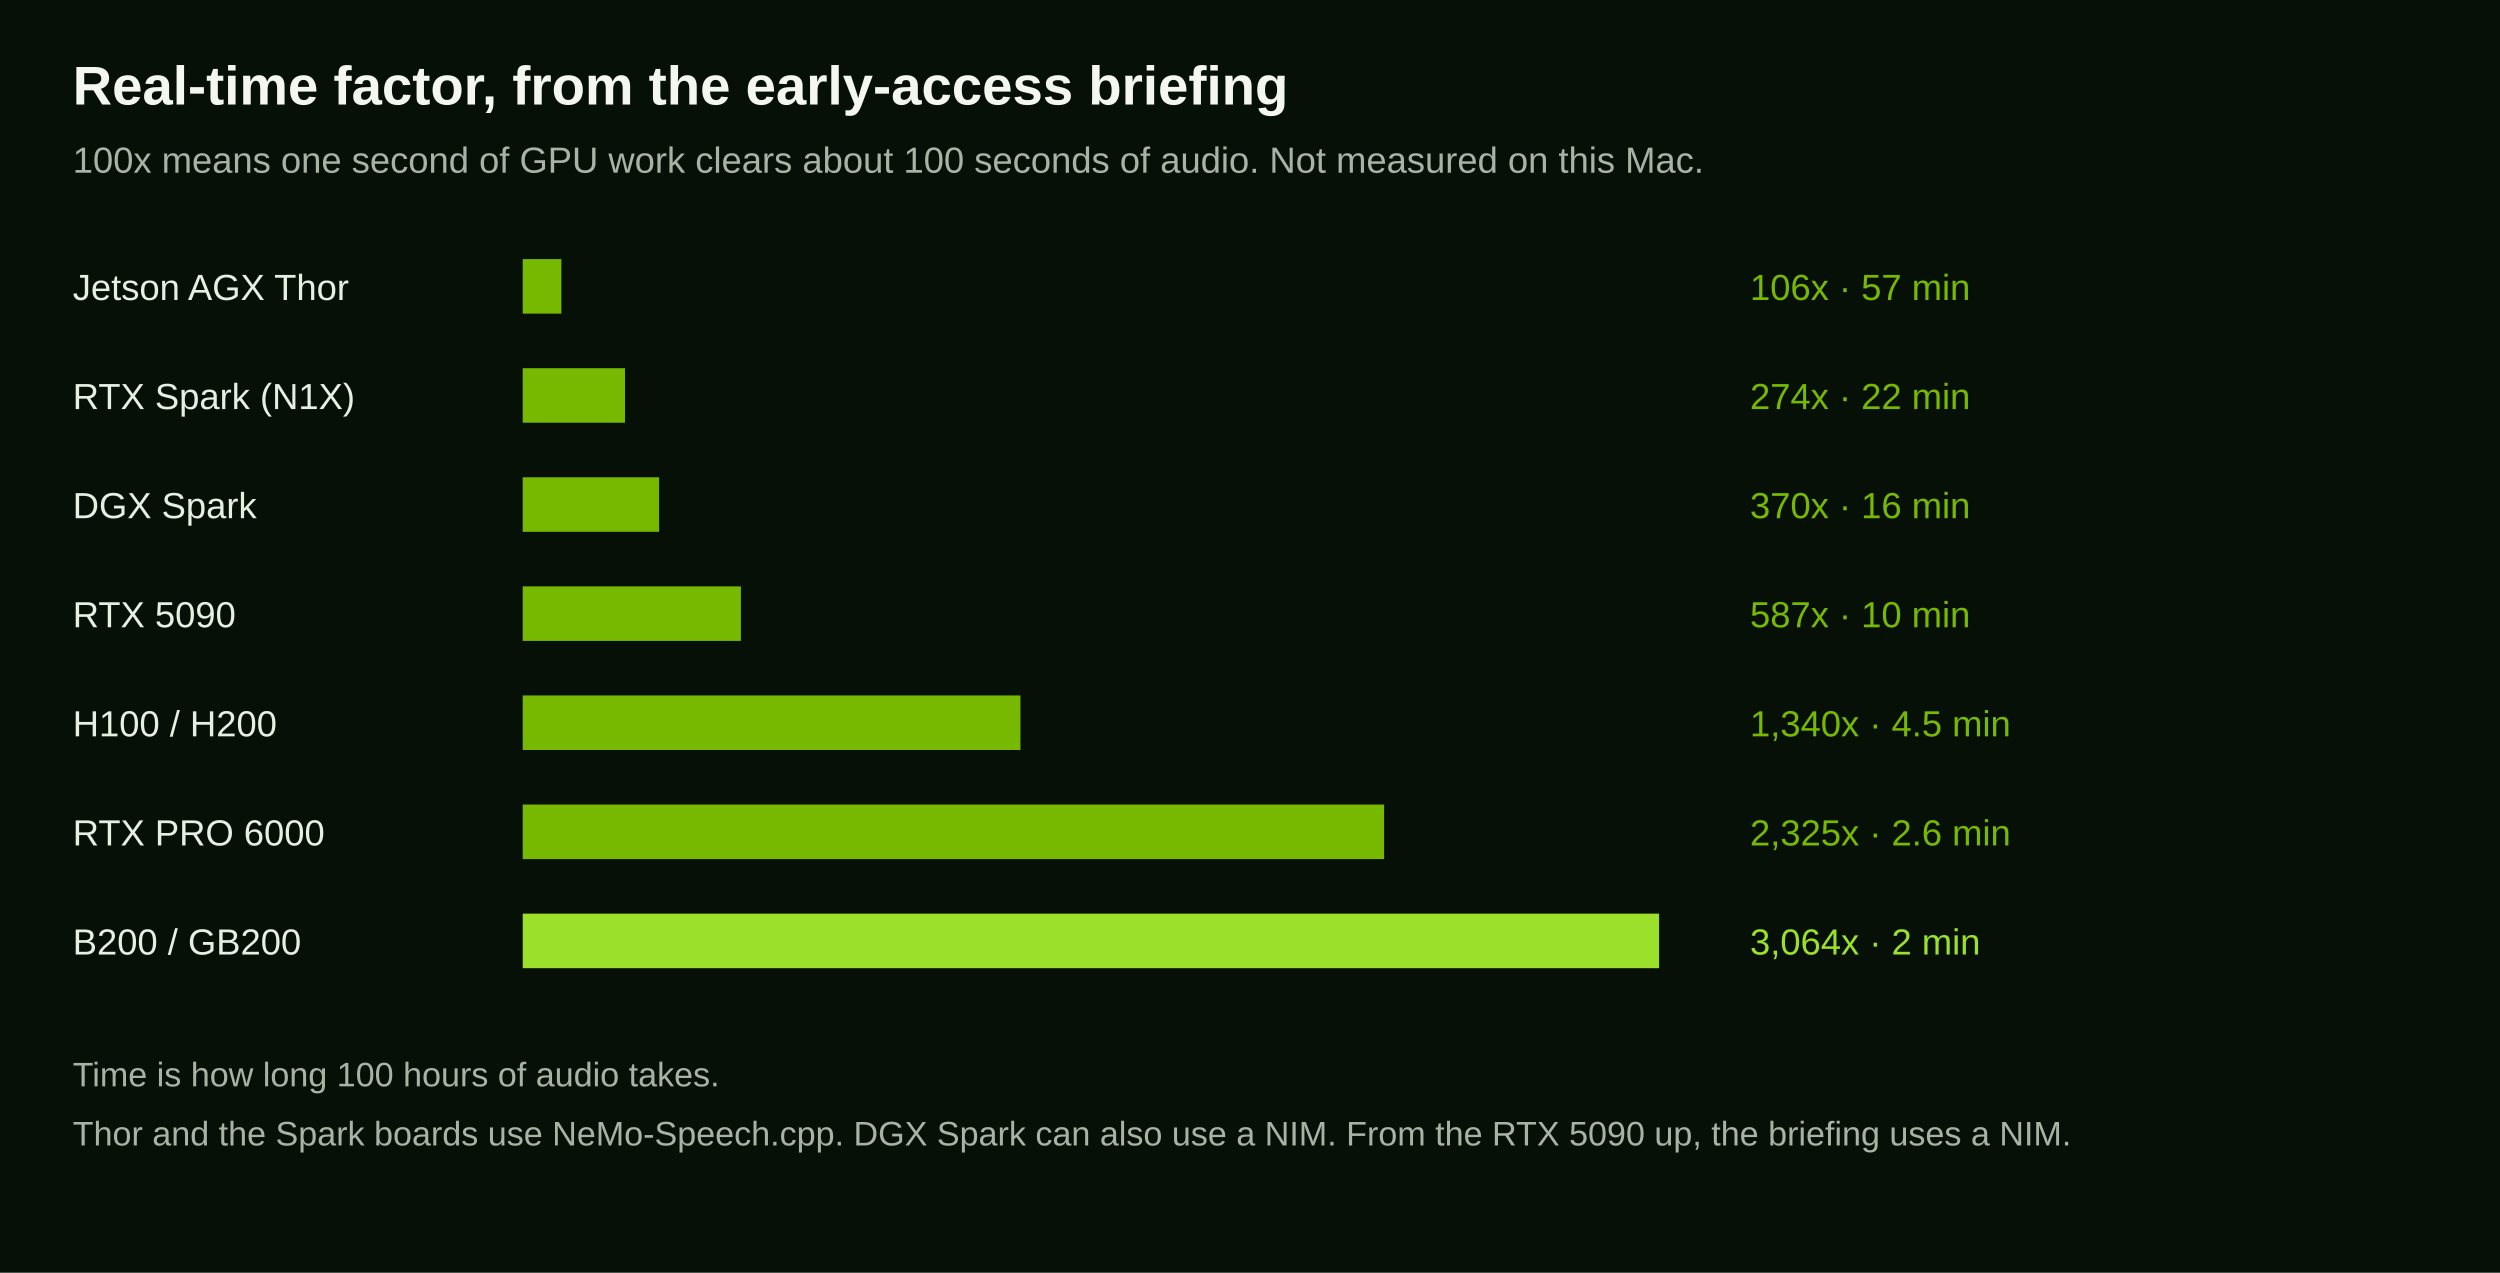
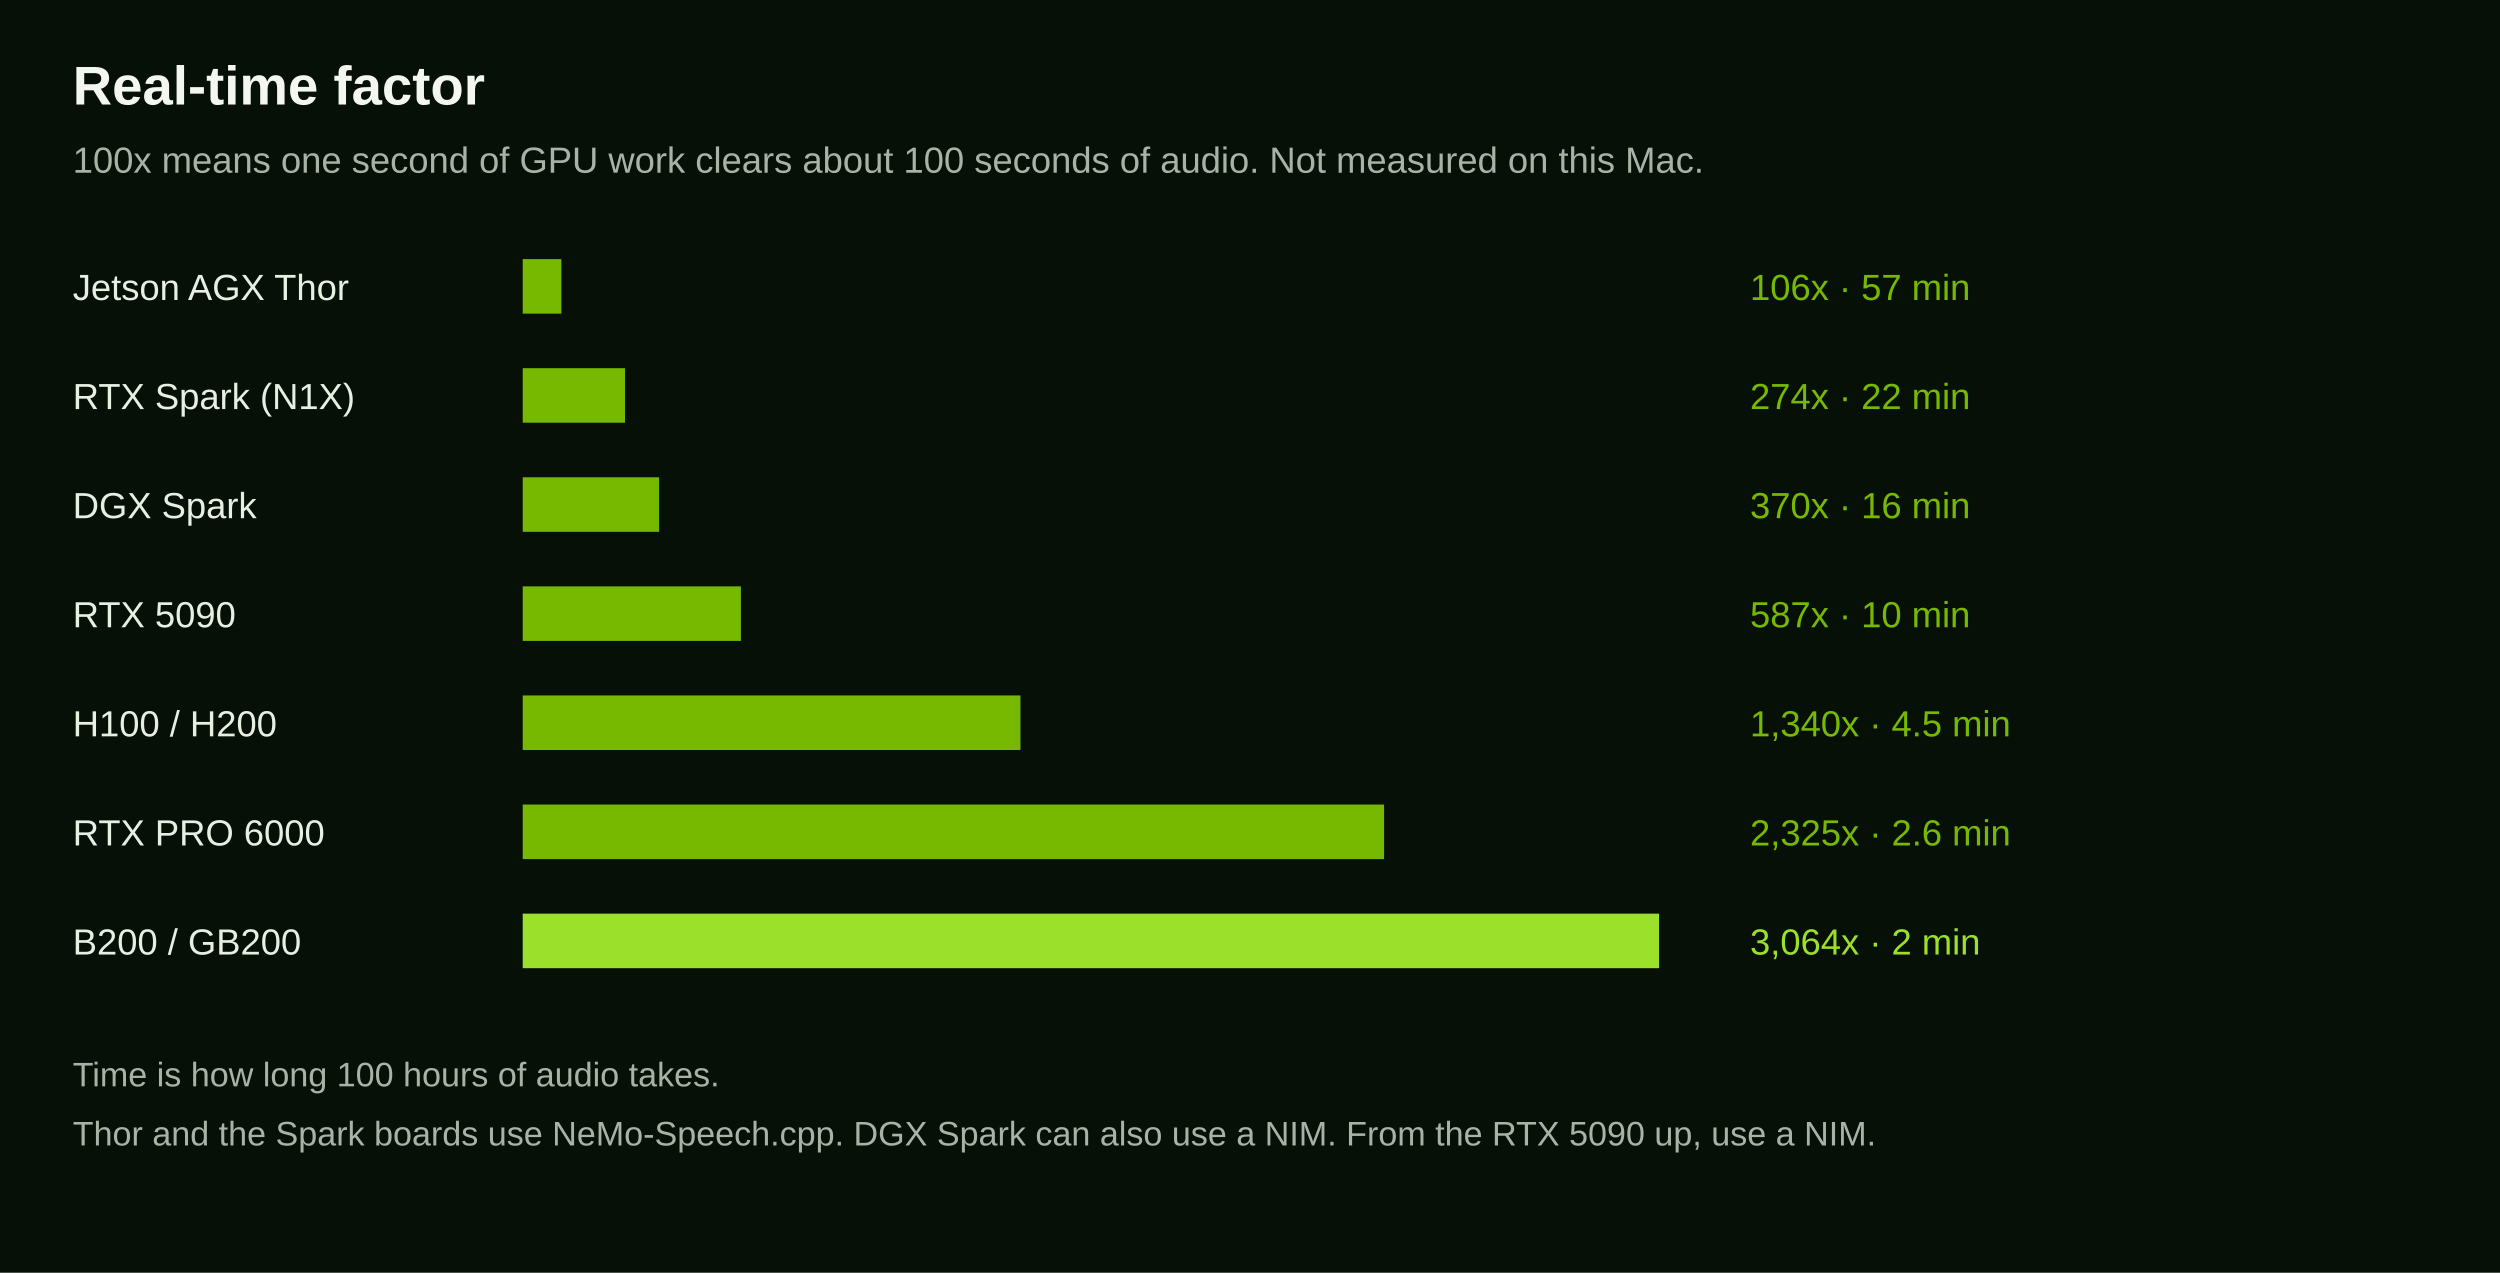
<svg xmlns="http://www.w3.org/2000/svg" viewBox="0 0 1100 560" width="1100" height="560" role="img" aria-label="Briefing throughput from Jetson AGX Thor to B200">
  <rect width="1100" height="560" fill="#071007" />
  <g font-family="Avenir Next, Helvetica Neue, Arial, sans-serif">
-     <text x="32" y="46" fill="#f4f7ef" font-size="24" font-weight="650">Real-time factor, from the early-access briefing</text>
+     <text x="32" y="46" fill="#f4f7ef" font-size="24" font-weight="650">Real-time factor</text>
    <text x="32" y="76" fill="#a7b3a4" font-size="16">100x means one second of GPU work clears about 100 seconds of audio. Not measured on this Mac.</text>
    <g font-size="16" fill="#e7eee2">
      <text x="32" y="132">Jetson AGX Thor</text>
      <rect x="230" y="114" width="17" height="24" fill="#76b900" />
      <text x="770" y="132" fill="#76b900">106x · 57 min</text>
      <text x="32" y="180">RTX Spark (N1X)</text>
      <rect x="230" y="162" width="45" height="24" fill="#76b900" />
      <text x="770" y="180" fill="#76b900">274x · 22 min</text>
      <text x="32" y="228">DGX Spark</text>
      <rect x="230" y="210" width="60" height="24" fill="#76b900" />
      <text x="770" y="228" fill="#76b900">370x · 16 min</text>
      <text x="32" y="276">RTX 5090</text>
      <rect x="230" y="258" width="96" height="24" fill="#76b900" />
      <text x="770" y="276" fill="#76b900">587x · 10 min</text>
      <text x="32" y="324">H100 / H200</text>
      <rect x="230" y="306" width="219" height="24" fill="#76b900" />
      <text x="770" y="324" fill="#76b900">1,340x · 4.5 min</text>
      <text x="32" y="372">RTX PRO 6000</text>
      <rect x="230" y="354" width="379" height="24" fill="#76b900" />
      <text x="770" y="372" fill="#76b900">2,325x · 2.6 min</text>
      <text x="32" y="420">B200 / GB200</text>
      <rect x="230" y="402" width="500" height="24" fill="#9be02a" />
      <text x="770" y="420" fill="#9be02a">3,064x · 2 min</text>
    </g>
    <text x="32" y="478" fill="#a7b3a4" font-size="15">Time is how long 100 hours of audio takes.</text>
-     <text x="32" y="504" fill="#a7b3a4" font-size="15">Thor and the Spark boards use NeMo-Speech.cpp. DGX Spark can also use a NIM. From the RTX 5090 up, the briefing uses a NIM.</text>
+     <text x="32" y="504" fill="#a7b3a4" font-size="15">Thor and the Spark boards use NeMo-Speech.cpp. DGX Spark can also use a NIM. From the RTX 5090 up, use a NIM.</text>
  </g>
</svg>
